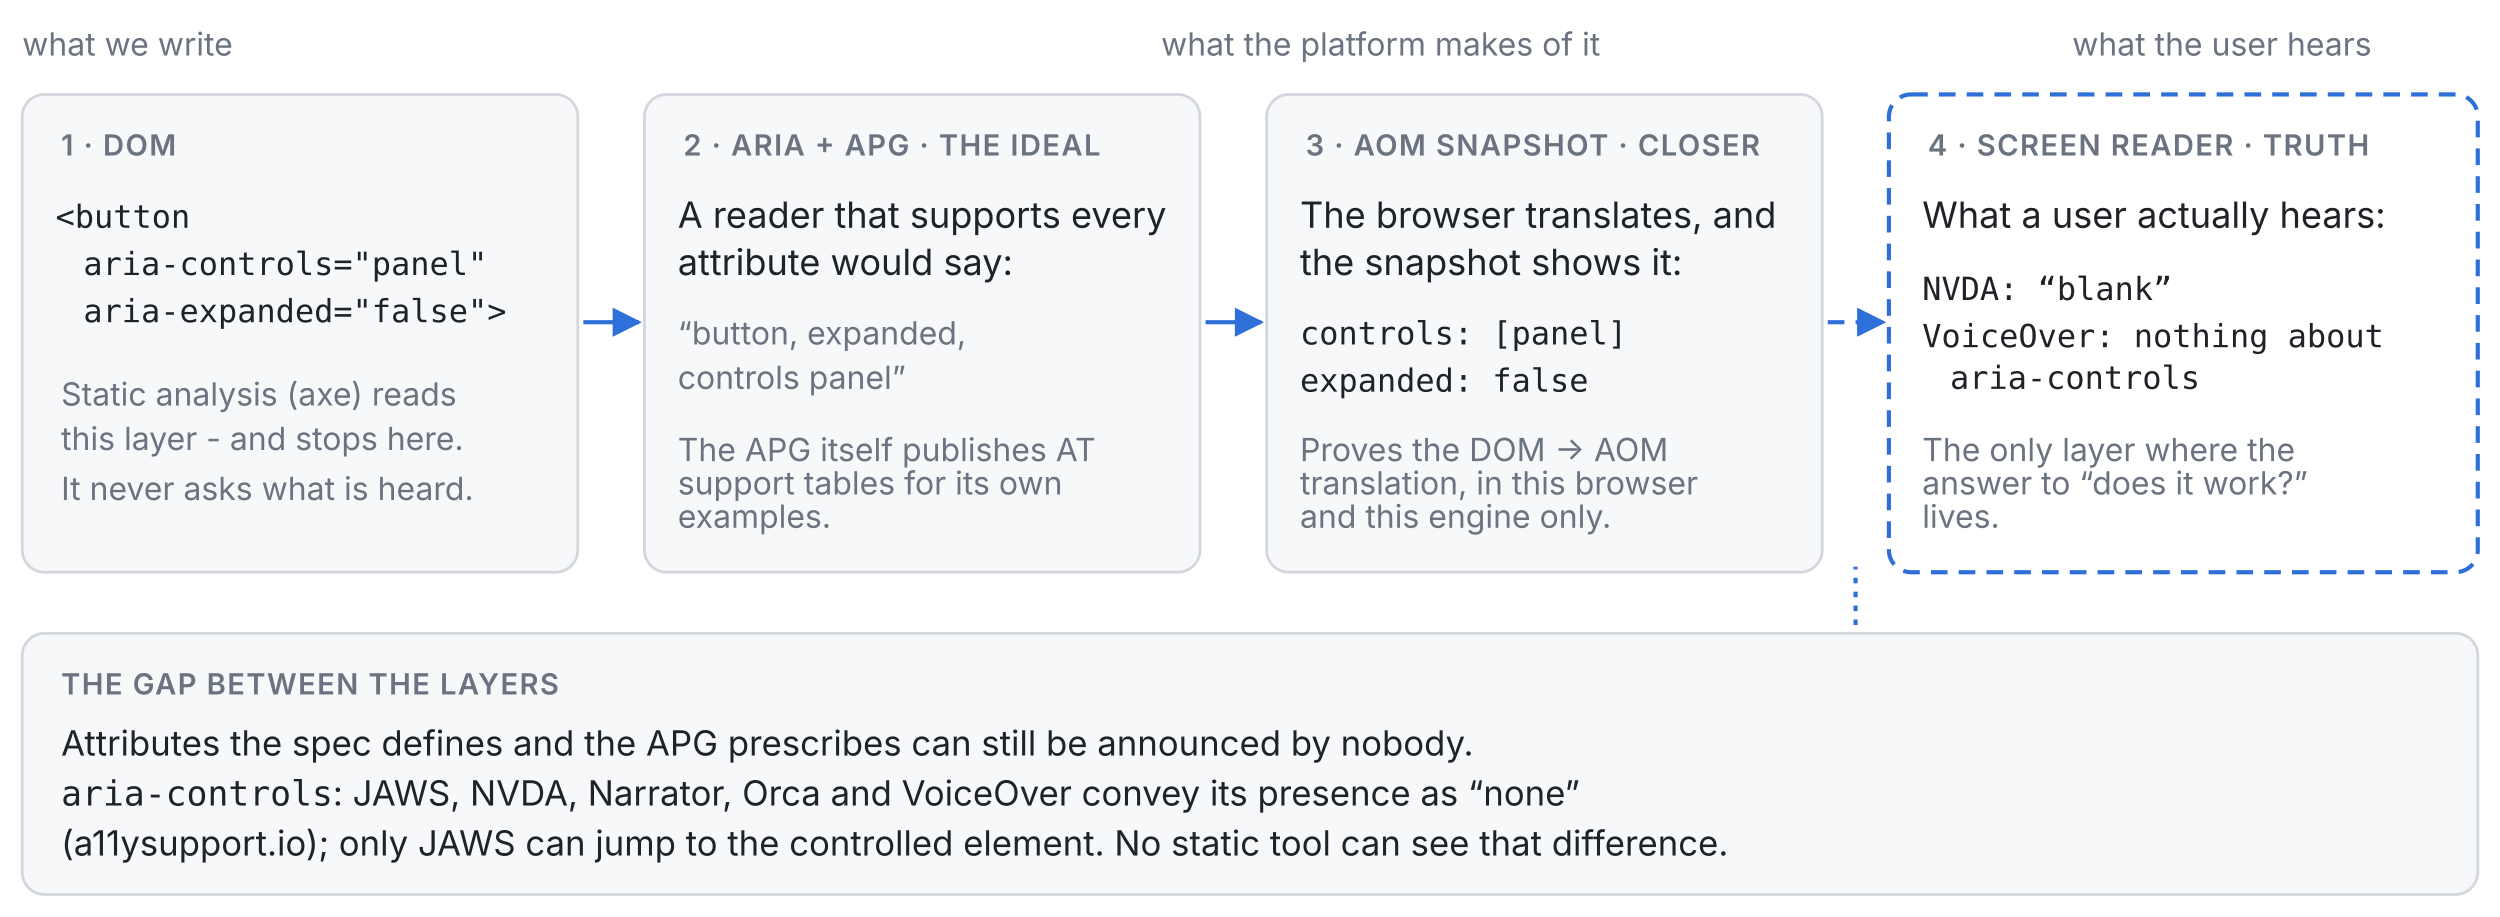
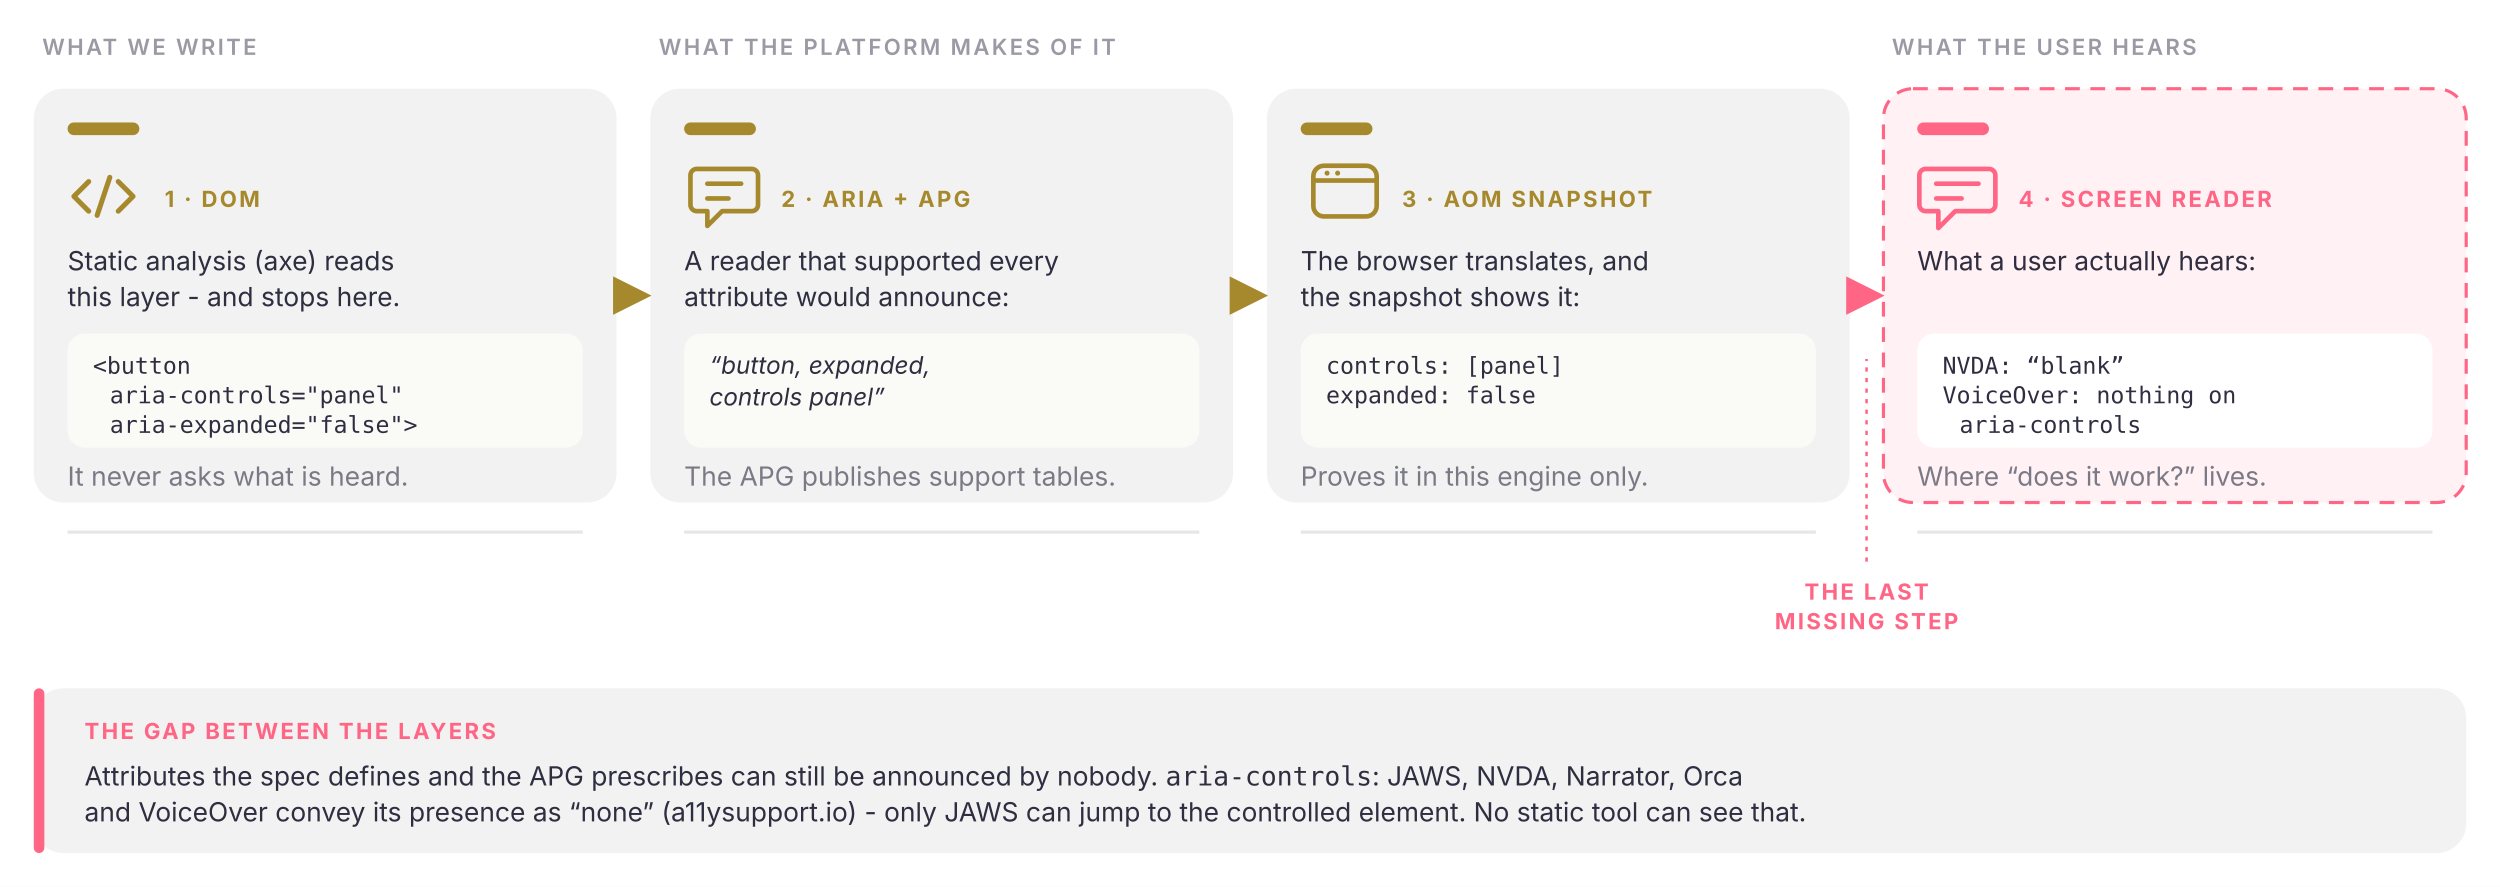
- <svg xmlns="http://www.w3.org/2000/svg" width="900" height="330" viewBox="0 0 900 330" font-family="system-ui, -apple-system, Segoe UI, sans-serif" role="img" aria-label="Four layers: the DOM, the ARIA and APG ideal, the browser AOM snapshot, and what a screen reader actually says. The arrow from the AOM to the screen reader is dashed and labelled the last missing step.">
+ <svg xmlns="http://www.w3.org/2000/svg" width="1184" height="420" viewBox="0 0 1184 420" role="img" aria-label="Four layers between the markup and the user: the DOM, the ARIA and APG ideal, the browser AOM snapshot, and what a screen reader actually says. The step from the AOM to the screen reader is dashed and marked as the last missing step." font-family="Inter, system-ui, -apple-system, Segoe UI, sans-serif">
  <defs>
-     <marker id="a" viewBox="0 0 10 10" refX="9" refY="5" markerWidth="7" markerHeight="7" orient="auto-start-reverse">
-       <path d="M 0 0 L 10 5 L 0 10 z" fill="#2f6fda" />
+     <marker id="head" viewBox="0 0 12 12" refX="9" refY="6" markerWidth="7" markerHeight="7" orient="auto-start-reverse">
+       <path d="M 0 0 L 12 6 L 0 12 z" fill="#A6892C" />
+     </marker>
+     <marker id="headc" viewBox="0 0 12 12" refX="9" refY="6" markerWidth="7" markerHeight="7" orient="auto-start-reverse">
+       <path d="M 0 0 L 12 6 L 0 12 z" fill="#FF6584" />
    </marker>
  </defs>
-   <rect x="0" y="0" width="900" height="330" fill="#ffffff" />
-   <g font-size="11.5" fill="#6b7280">
-     <text x="8" y="20">what we write</text>
-     <text x="418" y="20">what the platform makes of it</text>
-     <text x="746" y="20">what the user hears</text>
+   <rect x="0" y="0" width="1184" height="420" fill="#FFFFFF" />
+   <g font-size="10.5" font-weight="600" letter-spacing="1.1" fill="#9A9AA5">
+     <text x="20" y="26">WHAT WE WRITE</text>
+     <text x="312" y="26">WHAT THE PLATFORM MAKES OF IT</text>
+     <text x="896" y="26">WHAT THE USER HEARS</text>
  </g>
-   <rect x="8" y="34" width="200" height="172" rx="8" fill="#f7f8fa" stroke="#d3d7dd" />
-   <text x="22" y="56" font-size="10.5" font-weight="600" letter-spacing=".5" fill="#6b7280">1 · DOM</text>
-   <g font-family="ui-monospace, SFMono-Regular, Menlo, monospace" font-size="11.5" fill="#1f2328">
-     <text x="20" y="82">&lt;button</text>
-     <text x="30" y="99">aria-controls="panel"</text>
-     <text x="30" y="116">aria-expanded="false"&gt;</text>
+   <g>
+     <rect x="16" y="42" width="276" height="196" rx="14" fill="#F2F2F2" />
+     <rect x="32" y="58" width="34" height="6" rx="3" fill="#A6892C" />
+     <path d="M 42 86 l -7 7 l 7 7 M 56 86 l 7 7 l -7 7 M 52 84 l -6 18" fill="none" stroke="#A6892C" stroke-width="2.4" stroke-linecap="round" stroke-linejoin="round" />
+     <text x="78" y="98" font-size="10.5" font-weight="700" letter-spacing="1.1" fill="#A6892C">1 · DOM</text>
+     <text x="32" y="128" font-size="12.5" fill="#2F2E41">Static analysis (axe) reads</text>
+     <text x="32" y="145" font-size="12.5" fill="#2F2E41">this layer - and stops here.</text>
+     <rect x="32" y="158" width="244" height="54" rx="8" fill="#FAFAF7" />
+     <g font-family="ui-monospace, SFMono-Regular, Menlo, monospace" font-size="11" fill="#2F2E41">
+       <text x="44" y="177">&lt;button</text>
+       <text x="52" y="191">aria-controls="panel"</text>
+       <text x="52" y="205">aria-expanded="false"&gt;</text>
+     </g>
+     <text x="32" y="230" font-size="12.5" fill="#7A7A86">It never asks what is heard.</text>
  </g>
-   <g font-size="11.5" fill="#6b7280">
-     <text x="22" y="146">Static analysis (axe) reads</text>
-     <text x="22" y="162">this layer - and stops here.</text>
-     <text x="22" y="180">It never asks what is heard.</text>
+   <g>
+     <rect x="308" y="42" width="276" height="196" rx="14" fill="#F2F2F2" />
+     <rect x="324" y="58" width="34" height="6" rx="3" fill="#A6892C" />
+     <g fill="none" stroke="#A6892C" stroke-width="2.2" stroke-linecap="round" stroke-linejoin="round">
+       <path d="M 330 80 h 26 a 3 3 0 0 1 3 3 v 14 a 3 3 0 0 1 -3 3 h -14 l -7 7 v -7 h -5 a 3 3 0 0 1 -3 -3 v -14 a 3 3 0 0 1 3 -3 z" />
+       <path d="M 335 87 h 16 M 335 94 h 10" />
+     </g>
+     <text x="370" y="98" font-size="10.5" font-weight="700" letter-spacing="1.1" fill="#A6892C">2 · ARIA + APG</text>
+     <text x="324" y="128" font-size="12.5" fill="#2F2E41">A reader that supported every</text>
+     <text x="324" y="145" font-size="12.5" fill="#2F2E41">attribute would announce:</text>
+     <rect x="324" y="158" width="244" height="54" rx="8" fill="#FAFAF7" />
+     <g font-size="11.5" font-style="italic" fill="#2F2E41">
+       <text x="336" y="177">“button, expanded,</text>
+       <text x="336" y="192">controls panel”</text>
+     </g>
+     <text x="324" y="230" font-size="12.5" fill="#7A7A86">The APG publishes support tables.</text>
  </g>
-   <rect x="232" y="34" width="200" height="172" rx="8" fill="#f7f8fa" stroke="#d3d7dd" />
-   <text x="246" y="56" font-size="10.5" font-weight="600" letter-spacing=".5" fill="#6b7280">2 · ARIA + APG · THE IDEAL</text>
-   <g font-size="13" fill="#1f2328">
-     <text x="244" y="82">A reader that supports every</text>
-     <text x="244" y="99">attribute would say:</text>
+   <g>
+     <rect x="600" y="42" width="276" height="196" rx="14" fill="#F2F2F2" />
+     <rect x="616" y="58" width="34" height="6" rx="3" fill="#A6892C" />
+     <g fill="none" stroke="#A6892C" stroke-width="2.2" stroke-linecap="round" stroke-linejoin="round">
+       <rect x="622" y="78.5" width="30" height="24" rx="5" />
+       <path d="M 622 85.5 h 30" />
+       <circle cx="628.5" cy="82" r="1.2" fill="#A6892C" stroke="none" />
+       <circle cx="633.5" cy="82" r="1.2" fill="#A6892C" stroke="none" />
+     </g>
+     <text x="664" y="98" font-size="10.5" font-weight="700" letter-spacing="1.1" fill="#A6892C">3 · AOM SNAPSHOT</text>
+     <text x="616" y="128" font-size="12.5" fill="#2F2E41">The browser translates, and</text>
+     <text x="616" y="145" font-size="12.5" fill="#2F2E41">the snapshot shows it:</text>
+     <rect x="616" y="158" width="244" height="54" rx="8" fill="#FAFAF7" />
+     <g font-family="ui-monospace, SFMono-Regular, Menlo, monospace" font-size="11" fill="#2F2E41">
+       <text x="628" y="177">controls: [panel]</text>
+       <text x="628" y="191">expanded: false</text>
+     </g>
+     <text x="616" y="230" font-size="12.5" fill="#7A7A86">Proves it in this engine only.</text>
  </g>
-   <g font-size="11.5" fill="#6b7280">
-     <text x="244" y="124">“button, expanded,</text>
-     <text x="244" y="140">controls panel”</text>
-     <text x="244" y="166">The APG itself publishes AT</text>
-     <text x="244" y="178">support tables for its own</text>
-     <text x="244" y="190">examples.</text>
+   <g>
+     <rect x="892" y="42" width="276" height="196" rx="14" fill="#FFF1F4" stroke="#FF6584" stroke-width="1.5" stroke-dasharray="7 5" />
+     <rect x="908" y="58" width="34" height="6" rx="3" fill="#FF6584" />
+     <g fill="none" stroke="#FF6584" stroke-width="2.2" stroke-linecap="round" stroke-linejoin="round">
+       <path d="M 912 80 h 30 a 3 3 0 0 1 3 3 v 14 a 3 3 0 0 1 -3 3 h -16 l -8 8 v -8 h -6 a 3 3 0 0 1 -3 -3 v -14 a 3 3 0 0 1 3 -3 z" />
+       <path d="M 917 87 h 20 M 917 94 h 12" />
+     </g>
+     <text x="956" y="98" font-size="10.5" font-weight="700" letter-spacing="1.1" fill="#FF6584">4 · SCREEN READER</text>
+     <text x="908" y="128" font-size="12.5" fill="#2F2E41">What a user actually hears:</text>
+     <rect x="908" y="158" width="244" height="54" rx="8" fill="#FFFFFF" />
+     <g font-family="ui-monospace, SFMono-Regular, Menlo, monospace" font-size="11" fill="#2F2E41">
+       <text x="920" y="177">NVDA: “blank”</text>
+       <text x="920" y="191">VoiceOver: nothing on</text>
+       <text x="928" y="205">aria-controls</text>
+     </g>
+     <text x="908" y="230" font-size="12.5" fill="#7A7A86">Where “does it work?” lives.</text>
  </g>
-   <rect x="456" y="34" width="200" height="172" rx="8" fill="#f7f8fa" stroke="#d3d7dd" />
-   <text x="470" y="56" font-size="10.5" font-weight="600" letter-spacing=".5" fill="#6b7280">3 · AOM SNAPSHOT · CLOSER</text>
-   <g font-size="13" fill="#1f2328">
-     <text x="468" y="82">The browser translates, and</text>
-     <text x="468" y="99">the snapshot shows it:</text>
+   <g stroke="#E6E6E6" stroke-width="1.5">
+     <line x1="32" y1="252" x2="276" y2="252" />
+     <line x1="324" y1="252" x2="568" y2="252" />
+     <line x1="616" y1="252" x2="860" y2="252" />
+     <line x1="908" y1="252" x2="1152" y2="252" />
  </g>
-   <g font-family="ui-monospace, SFMono-Regular, Menlo, monospace" font-size="11.5" fill="#1f2328">
-     <text x="468" y="124">controls: [panel]</text>
-     <text x="468" y="141">expanded: false</text>
+   <g stroke="#A6892C" stroke-width="2.6" fill="none" stroke-linecap="round">
+     <line x1="296" y1="140" x2="304" y2="140" marker-end="url(#head)" />
+     <line x1="588" y1="140" x2="596" y2="140" marker-end="url(#head)" />
  </g>
-   <g font-size="11.5" fill="#6b7280">
-     <text x="468" y="166">Proves the DOM → AOM</text>
-     <text x="468" y="178">translation, in this browser</text>
-     <text x="468" y="190">and this engine only.</text>
+   <line x1="880" y1="140" x2="888" y2="140" stroke="#FF6584" stroke-width="2.6" stroke-dasharray="6 5" marker-end="url(#headc)" />
+   <line x1="884" y1="266" x2="884" y2="170" stroke="#FF6584" stroke-width="1.2" stroke-dasharray="2 3" />
+   <g font-size="10.5" font-weight="700" letter-spacing="1.1" fill="#FF6584" text-anchor="middle">
+     <text x="884" y="284">THE LAST</text>
+     <text x="884" y="298">MISSING STEP</text>
  </g>
-   <rect x="680" y="34" width="212" height="172" rx="8" fill="none" stroke="#2f6fda" stroke-width="1.5" stroke-dasharray="6 4" />
-   <text x="694" y="56" font-size="10.5" font-weight="600" letter-spacing=".5" fill="#6b7280">4 · SCREEN READER · TRUTH</text>
-   <text x="692" y="82" font-size="13" fill="#1f2328">What a user actually hears:</text>
-   <g font-family="ui-monospace, SFMono-Regular, Menlo, monospace" font-size="11.5" fill="#1f2328">
-     <text x="692" y="108">NVDA: “blank”</text>
-     <text x="692" y="125">VoiceOver: nothing about</text>
-     <text x="702" y="140">aria-controls</text>
-   </g>
-   <g font-size="11.5" fill="#6b7280">
-     <text x="692" y="166">The only layer where the</text>
-     <text x="692" y="178">answer to “does it work?”</text>
-     <text x="692" y="190">lives.</text>
-   </g>
-   <g stroke="#2f6fda" stroke-width="1.5">
-     <line x1="210" y1="116" x2="230" y2="116" marker-end="url(#a)" />
-     <line x1="434" y1="116" x2="454" y2="116" marker-end="url(#a)" />
-     <line x1="658" y1="116" x2="678" y2="116" stroke-dasharray="6 4" marker-end="url(#a)" />
-     <line x1="668" y1="280" x2="668" y2="204" stroke-dasharray="2 3" />
-   </g>
-   <text x="668" y="296" font-size="11.5" font-weight="600" text-anchor="middle" fill="#2f6fda">the last missing step</text>
-   <rect x="8" y="228" width="884" height="94" rx="8" fill="#f7f8fa" stroke="#d3d7dd" />
-   <text x="22" y="250" font-size="10.5" font-weight="600" letter-spacing=".5" fill="#6b7280">THE GAP BETWEEN THE LAYERS</text>
-   <g font-size="12.5" fill="#1f2328">
-     <text x="22" y="272">Attributes the spec defines and the APG prescribes can still be announced by nobody.</text>
-     <text x="22" y="290">
-       <tspan font-family="ui-monospace, Menlo, monospace">aria-controls</tspan>: JAWS, NVDA, Narrator, Orca and VoiceOver convey its presence as “none”</text>
-     <text x="22" y="308">(a11ysupport.io); only JAWS can jump to the controlled element. No static tool can see that difference.</text>
+   <rect x="16" y="326" width="1152" height="78" rx="14" fill="#F2F2F2" />
+   <rect x="16" y="326" width="5" height="78" rx="2.5" fill="#FF6584" />
+   <text x="40" y="350" font-size="10.5" font-weight="700" letter-spacing="1.1" fill="#FF6584">THE GAP BETWEEN THE LAYERS</text>
+   <g font-size="12.5" fill="#2F2E41">
+     <text x="40" y="372">Attributes the spec defines and the APG prescribes can still be announced by nobody. <tspan font-family="ui-monospace, Menlo, monospace">aria-controls</tspan>: JAWS, NVDA, Narrator, Orca</text>
+     <text x="40" y="389">and VoiceOver convey its presence as “none” (a11ysupport.io) - only JAWS can jump to the controlled element. No static tool can see that.</text>
  </g>
</svg>
